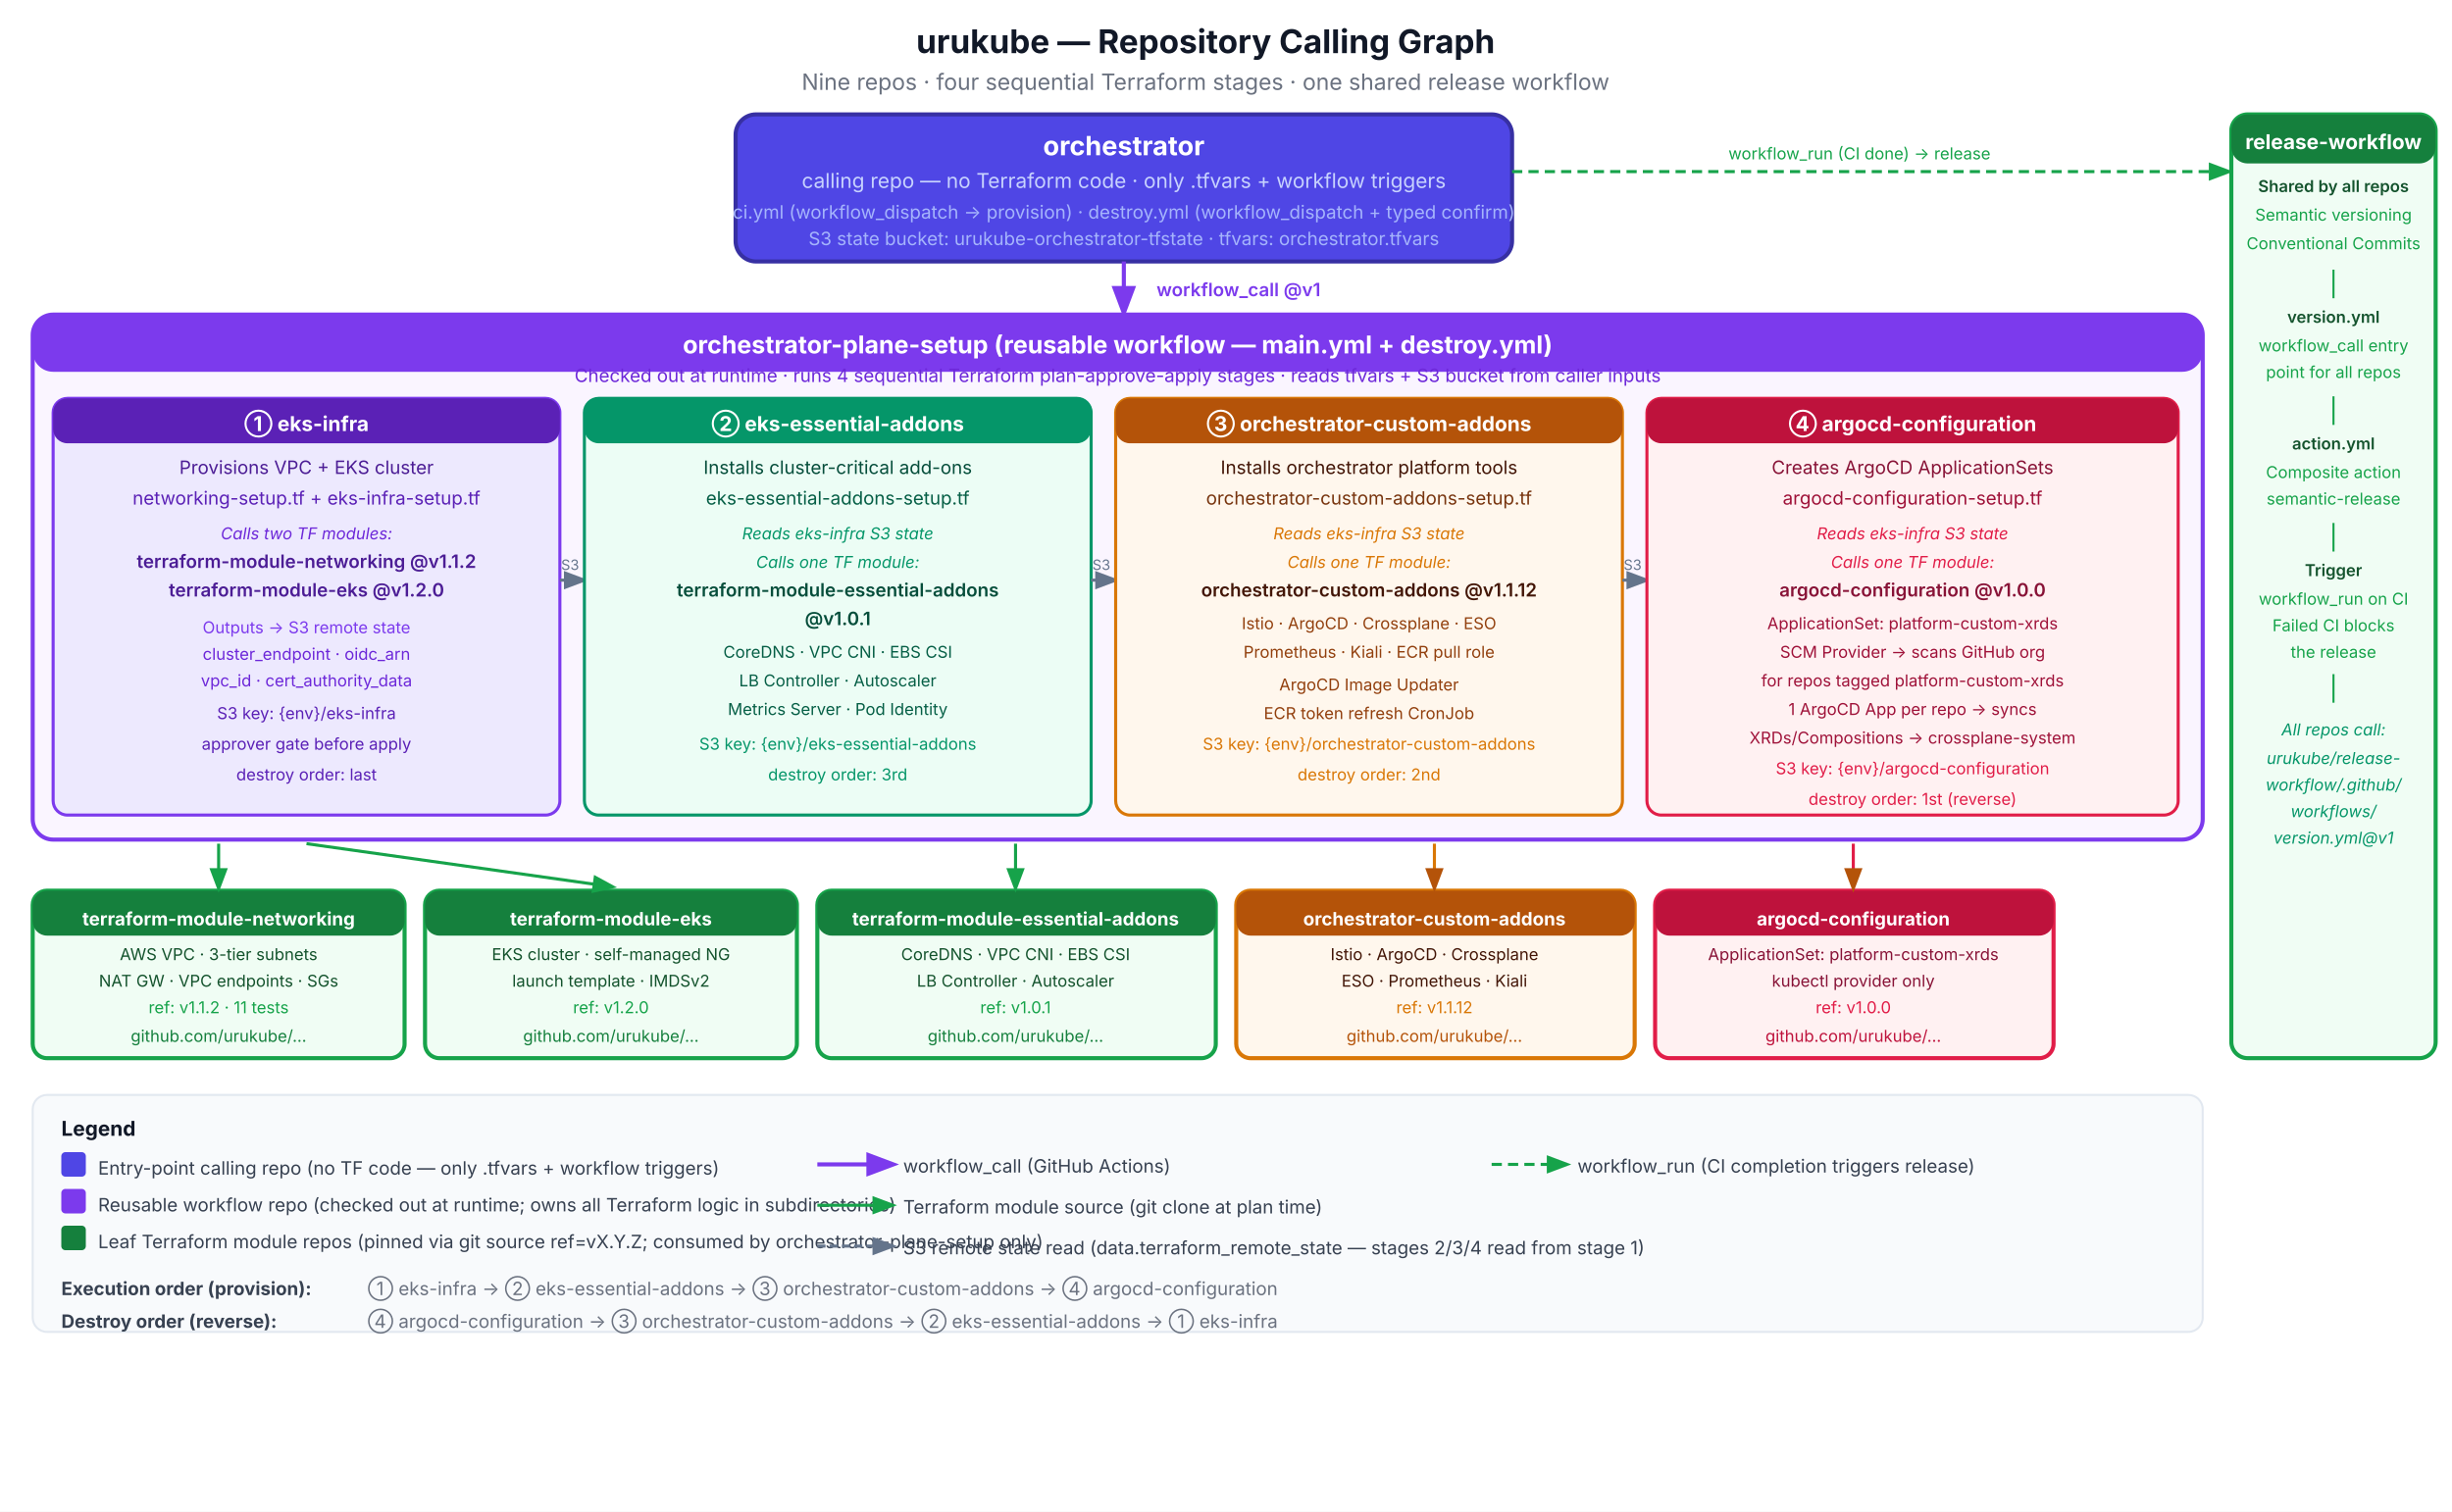
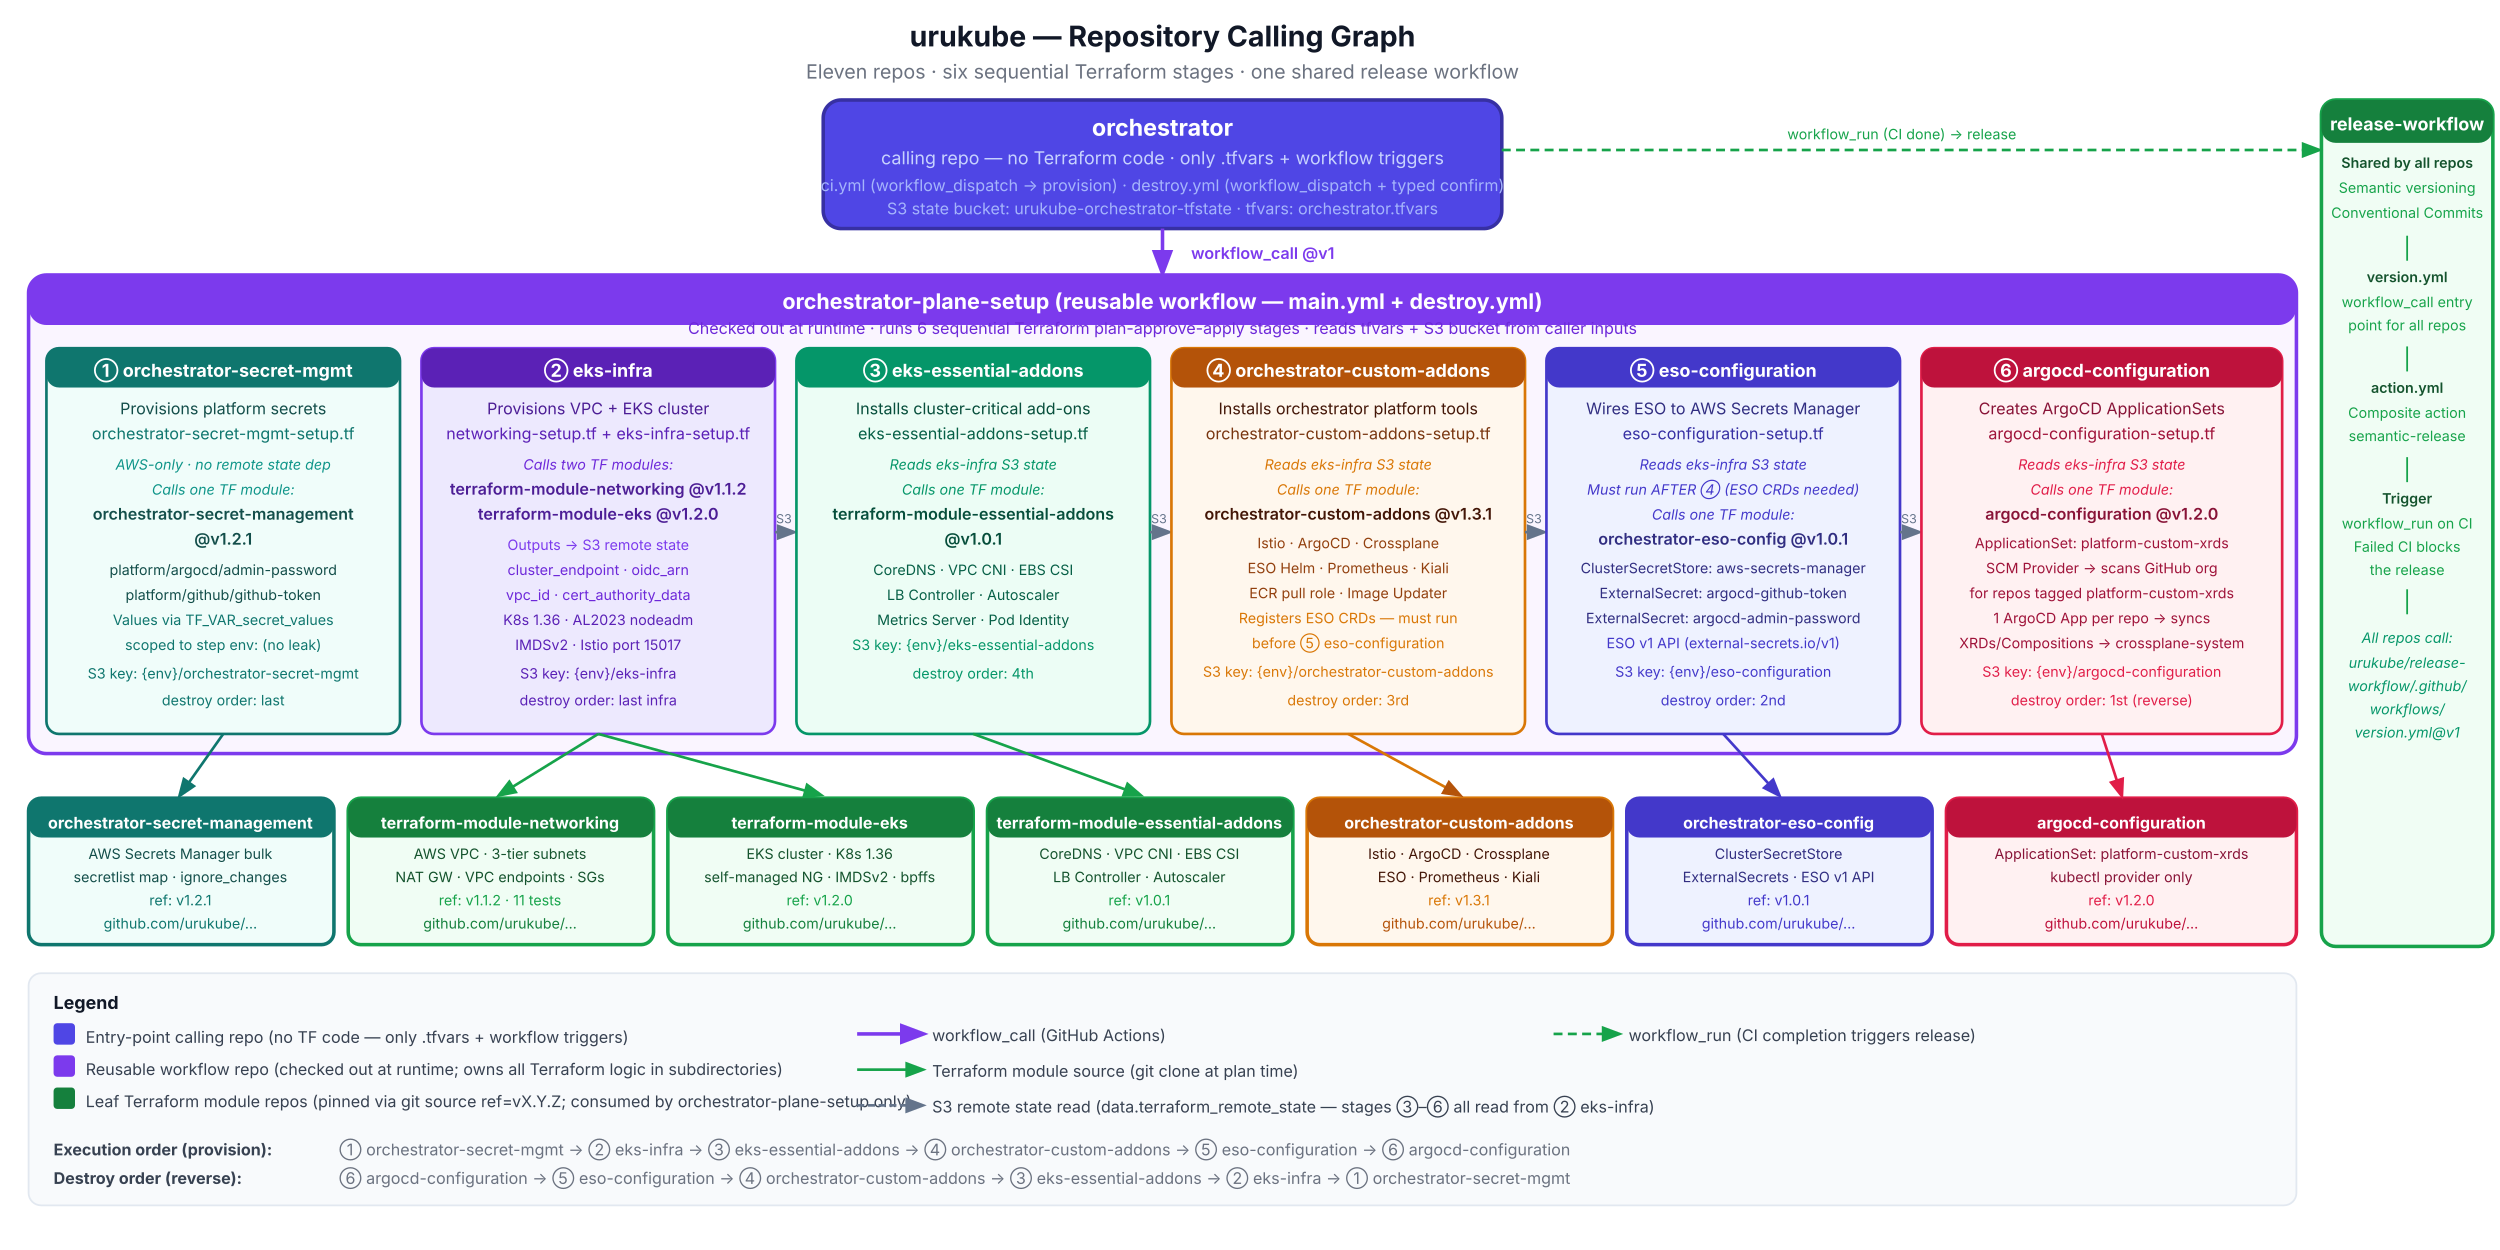
- <svg xmlns="http://www.w3.org/2000/svg" viewBox="0 0 1200 740" font-family="system-ui, -apple-system, sans-serif" font-size="12">
+ <svg xmlns="http://www.w3.org/2000/svg" viewBox="0 0 1400 700" font-family="system-ui, -apple-system, sans-serif" font-size="12">
  <defs>
    <marker id="arr" markerWidth="8" markerHeight="8" refX="6" refY="3" orient="auto">
      <path d="M0,0 L0,6 L8,3 z" fill="#475569" />
    </marker>
    <marker id="arr-purple" markerWidth="8" markerHeight="8" refX="6" refY="3" orient="auto">
      <path d="M0,0 L0,6 L8,3 z" fill="#7c3aed" />
    </marker>
    <marker id="arr-teal" markerWidth="8" markerHeight="8" refX="6" refY="3" orient="auto">
-       <path d="M0,0 L0,6 L8,3 z" fill="#0d9488" />
+       <path d="M0,0 L0,6 L8,3 z" fill="#0f766e" />
    </marker>
    <marker id="arr-green" markerWidth="8" markerHeight="8" refX="6" refY="3" orient="auto">
      <path d="M0,0 L0,6 L8,3 z" fill="#16a34a" />
    </marker>
    <marker id="arr-slate" markerWidth="8" markerHeight="8" refX="6" refY="3" orient="auto">
      <path d="M0,0 L0,6 L8,3 z" fill="#64748b" />
    </marker>
    <marker id="arr-amber" markerWidth="8" markerHeight="8" refX="6" refY="3" orient="auto">
      <path d="M0,0 L0,6 L8,3 z" fill="#b45309" />
    </marker>
+     <marker id="arr-indigo" markerWidth="8" markerHeight="8" refX="6" refY="3" orient="auto">
+       <path d="M0,0 L0,6 L8,3 z" fill="#4338ca" />
+     </marker>
+     <marker id="arr-rose" markerWidth="8" markerHeight="8" refX="6" refY="3" orient="auto">
+       <path d="M0,0 L0,6 L8,3 z" fill="#e11d48" />
+     </marker>
  </defs>
-   <rect width="1200" height="740" fill="#ffffff" />
-   <text x="590" y="26" text-anchor="middle" font-size="16" font-weight="700" fill="#111827">urukube — Repository Calling Graph</text>
-   <text x="590" y="44" text-anchor="middle" font-size="11" fill="#6b7280">Nine repos · four sequential Terraform stages · one shared release workflow</text>
-   <rect x="360" y="56" width="380" height="72" rx="10" fill="#4f46e5" stroke="#3730a3" stroke-width="2" />
-   <text x="550" y="76" text-anchor="middle" font-size="13" font-weight="700" fill="#ffffff">orchestrator</text>
-   <text x="550" y="92" text-anchor="middle" font-size="10" fill="#c7d2fe">calling repo — no Terraform code · only .tfvars + workflow triggers</text>
-   <text x="550" y="107" text-anchor="middle" font-size="9" fill="#a5b4fc">ci.yml (workflow_dispatch → provision)  ·  destroy.yml (workflow_dispatch + typed confirm)</text>
-   <text x="550" y="120" text-anchor="middle" font-size="9" fill="#a5b4fc">S3 state bucket: urukube-orchestrator-tfstate  ·  tfvars: orchestrator.tfvars</text>
-   <line x1="550" y1="128" x2="550" y2="152" stroke="#7c3aed" stroke-width="2" marker-end="url(#arr-purple)" />
-   <text x="566" y="145" font-size="9" fill="#7c3aed" font-weight="600">workflow_call @v1</text>
-   <rect x="16" y="154" width="1062" height="257" rx="10" fill="#faf5ff" stroke="#7c3aed" stroke-width="2" />
-   <rect x="16" y="154" width="1062" height="28" rx="10" fill="#7c3aed" />
-   <text x="547" y="173" text-anchor="middle" font-size="12" font-weight="700" fill="#ffffff">orchestrator-plane-setup  (reusable workflow — main.yml + destroy.yml)</text>
-   <text x="547" y="187" text-anchor="middle" font-size="9" fill="#6d28d9">Checked out at runtime · runs 4 sequential Terraform plan-approve-apply stages · reads tfvars + S3 bucket from caller inputs</text>
-   <rect x="26" y="195" width="248" height="204" rx="7" fill="#ede9fe" stroke="#7c3aed" stroke-width="1.5" />
-   <rect x="26" y="195" width="248" height="22" rx="7" fill="#5b21b6" />
-   <text x="150" y="211" text-anchor="middle" font-size="10" font-weight="700" fill="#ffffff">① eks-infra</text>
-   <text x="150" y="232" text-anchor="middle" font-size="9" fill="#4c1d95">Provisions VPC + EKS cluster</text>
-   <text x="150" y="247" text-anchor="middle" font-size="9" fill="#5b21b6">networking-setup.tf  +  eks-infra-setup.tf</text>
-   <text x="150" y="264" text-anchor="middle" font-size="8" font-style="italic" fill="#6d28d9">Calls two TF modules:</text>
-   <text x="150" y="278" text-anchor="middle" font-size="9" font-weight="600" fill="#4c1d95">terraform-module-networking @v1.1.2</text>
-   <text x="150" y="292" text-anchor="middle" font-size="9" font-weight="600" fill="#4c1d95">terraform-module-eks @v1.2.0</text>
-   <text x="150" y="310" text-anchor="middle" font-size="8" fill="#7c3aed">Outputs → S3 remote state</text>
-   <text x="150" y="323" text-anchor="middle" font-size="8" fill="#6d28d9">cluster_endpoint · oidc_arn</text>
-   <text x="150" y="336" text-anchor="middle" font-size="8" fill="#6d28d9">vpc_id · cert_authority_data</text>
-   <text x="150" y="352" text-anchor="middle" font-size="8" fill="#5b21b6">S3 key: {env}/eks-infra</text>
-   <text x="150" y="367" text-anchor="middle" font-size="8" fill="#5b21b6">approver gate before apply</text>
-   <text x="150" y="382" text-anchor="middle" font-size="8" fill="#5b21b6">destroy order: last</text>
-   <line x1="274" y1="284" x2="285" y2="284" stroke="#64748b" stroke-width="1.5" stroke-dasharray="4,2" marker-end="url(#arr-slate)" />
-   <text x="279" y="279" text-anchor="middle" font-size="7" fill="#64748b">S3</text>
-   <rect x="286" y="195" width="248" height="204" rx="7" fill="#ecfdf5" stroke="#059669" stroke-width="1.5" />
-   <rect x="286" y="195" width="248" height="22" rx="7" fill="#059669" />
-   <text x="410" y="211" text-anchor="middle" font-size="10" font-weight="700" fill="#ffffff">② eks-essential-addons</text>
-   <text x="410" y="232" text-anchor="middle" font-size="9" fill="#064e3b">Installs cluster-critical add-ons</text>
-   <text x="410" y="247" text-anchor="middle" font-size="9" fill="#065f46">eks-essential-addons-setup.tf</text>
-   <text x="410" y="264" text-anchor="middle" font-size="8" font-style="italic" fill="#059669">Reads eks-infra S3 state</text>
-   <text x="410" y="278" text-anchor="middle" font-size="8" font-style="italic" fill="#059669">Calls one TF module:</text>
-   <text x="410" y="292" text-anchor="middle" font-size="9" font-weight="600" fill="#064e3b">terraform-module-essential-addons</text>
-   <text x="410" y="306" text-anchor="middle" font-size="9" font-weight="600" fill="#064e3b">@v1.0.1</text>
-   <text x="410" y="322" text-anchor="middle" font-size="8" fill="#065f46">CoreDNS · VPC CNI · EBS CSI</text>
-   <text x="410" y="336" text-anchor="middle" font-size="8" fill="#065f46">LB Controller · Autoscaler</text>
-   <text x="410" y="350" text-anchor="middle" font-size="8" fill="#065f46">Metrics Server · Pod Identity</text>
-   <text x="410" y="367" text-anchor="middle" font-size="8" fill="#059669">S3 key: {env}/eks-essential-addons</text>
-   <text x="410" y="382" text-anchor="middle" font-size="8" fill="#059669">destroy order: 3rd</text>
-   <line x1="534" y1="284" x2="545" y2="284" stroke="#64748b" stroke-width="1.5" stroke-dasharray="4,2" marker-end="url(#arr-slate)" />
-   <text x="539" y="279" text-anchor="middle" font-size="7" fill="#64748b">S3</text>
-   <rect x="546" y="195" width="248" height="204" rx="7" fill="#fff7ed" stroke="#d97706" stroke-width="1.5" />
-   <rect x="546" y="195" width="248" height="22" rx="7" fill="#b45309" />
-   <text x="670" y="211" text-anchor="middle" font-size="10" font-weight="700" fill="#ffffff">③ orchestrator-custom-addons</text>
-   <text x="670" y="232" text-anchor="middle" font-size="9" fill="#431607">Installs orchestrator platform tools</text>
-   <text x="670" y="247" text-anchor="middle" font-size="9" fill="#78350f">orchestrator-custom-addons-setup.tf</text>
-   <text x="670" y="264" text-anchor="middle" font-size="8" font-style="italic" fill="#d97706">Reads eks-infra S3 state</text>
-   <text x="670" y="278" text-anchor="middle" font-size="8" font-style="italic" fill="#d97706">Calls one TF module:</text>
-   <text x="670" y="292" text-anchor="middle" font-size="9" font-weight="600" fill="#431607">orchestrator-custom-addons @v1.1.12</text>
-   <text x="670" y="308" text-anchor="middle" font-size="8" fill="#92400e">Istio · ArgoCD · Crossplane · ESO</text>
-   <text x="670" y="322" text-anchor="middle" font-size="8" fill="#92400e">Prometheus · Kiali · ECR pull role</text>
-   <text x="670" y="338" text-anchor="middle" font-size="8" fill="#92400e">ArgoCD Image Updater</text>
-   <text x="670" y="352" text-anchor="middle" font-size="8" fill="#92400e">ECR token refresh CronJob</text>
-   <text x="670" y="367" text-anchor="middle" font-size="8" fill="#d97706">S3 key: {env}/orchestrator-custom-addons</text>
-   <text x="670" y="382" text-anchor="middle" font-size="8" fill="#d97706">destroy order: 2nd</text>
-   <line x1="794" y1="284" x2="805" y2="284" stroke="#64748b" stroke-width="1.5" stroke-dasharray="4,2" marker-end="url(#arr-slate)" />
-   <text x="799" y="279" text-anchor="middle" font-size="7" fill="#64748b">S3</text>
-   <rect x="806" y="195" width="260" height="204" rx="7" fill="#fff1f2" stroke="#e11d48" stroke-width="1.5" />
-   <rect x="806" y="195" width="260" height="22" rx="7" fill="#be123c" />
-   <text x="936" y="211" text-anchor="middle" font-size="10" font-weight="700" fill="#ffffff">④ argocd-configuration</text>
-   <text x="936" y="232" text-anchor="middle" font-size="9" fill="#881337">Creates ArgoCD ApplicationSets</text>
-   <text x="936" y="247" text-anchor="middle" font-size="9" fill="#9f1239">argocd-configuration-setup.tf</text>
-   <text x="936" y="264" text-anchor="middle" font-size="8" font-style="italic" fill="#e11d48">Reads eks-infra S3 state</text>
-   <text x="936" y="278" text-anchor="middle" font-size="8" font-style="italic" fill="#e11d48">Calls one TF module:</text>
-   <text x="936" y="292" text-anchor="middle" font-size="9" font-weight="600" fill="#881337">argocd-configuration @v1.0.0</text>
-   <text x="936" y="308" text-anchor="middle" font-size="8" fill="#9f1239">ApplicationSet: platform-custom-xrds</text>
-   <text x="936" y="322" text-anchor="middle" font-size="8" fill="#9f1239">SCM Provider → scans GitHub org</text>
-   <text x="936" y="336" text-anchor="middle" font-size="8" fill="#9f1239">for repos tagged platform-custom-xrds</text>
-   <text x="936" y="350" text-anchor="middle" font-size="8" fill="#9f1239">1 ArgoCD App per repo → syncs</text>
-   <text x="936" y="364" text-anchor="middle" font-size="8" fill="#9f1239">XRDs/Compositions → crossplane-system</text>
-   <text x="936" y="379" text-anchor="middle" font-size="8" fill="#e11d48">S3 key: {env}/argocd-configuration</text>
-   <text x="936" y="394" text-anchor="middle" font-size="8" fill="#e11d48">destroy order: 1st (reverse)</text>
-   <rect x="16" y="436" width="182" height="82" rx="7" fill="#f0fdf4" stroke="#16a34a" stroke-width="2" />
-   <rect x="16" y="436" width="182" height="22" rx="7" fill="#15803d" />
-   <text x="107" y="453" text-anchor="middle" font-size="9" font-weight="700" fill="#ffffff">terraform-module-networking</text>
-   <text x="107" y="470" text-anchor="middle" font-size="8" fill="#14532d">AWS VPC · 3-tier subnets</text>
-   <text x="107" y="483" text-anchor="middle" font-size="8" fill="#14532d">NAT GW · VPC endpoints · SGs</text>
-   <text x="107" y="496" text-anchor="middle" font-size="8" fill="#16a34a">ref: v1.1.2  ·  11 tests</text>
-   <text x="107" y="510" text-anchor="middle" font-size="8" fill="#15803d">github.com/urukube/…</text>
-   <rect x="208" y="436" width="182" height="82" rx="7" fill="#f0fdf4" stroke="#16a34a" stroke-width="2" />
-   <rect x="208" y="436" width="182" height="22" rx="7" fill="#15803d" />
-   <text x="299" y="453" text-anchor="middle" font-size="9" font-weight="700" fill="#ffffff">terraform-module-eks</text>
-   <text x="299" y="470" text-anchor="middle" font-size="8" fill="#14532d">EKS cluster · self-managed NG</text>
-   <text x="299" y="483" text-anchor="middle" font-size="8" fill="#14532d">launch template · IMDSv2</text>
-   <text x="299" y="496" text-anchor="middle" font-size="8" fill="#16a34a">ref: v1.2.0</text>
-   <text x="299" y="510" text-anchor="middle" font-size="8" fill="#15803d">github.com/urukube/…</text>
-   <rect x="400" y="436" width="195" height="82" rx="7" fill="#f0fdf4" stroke="#16a34a" stroke-width="2" />
-   <rect x="400" y="436" width="195" height="22" rx="7" fill="#15803d" />
-   <text x="497" y="453" text-anchor="middle" font-size="9" font-weight="700" fill="#ffffff">terraform-module-essential-addons</text>
-   <text x="497" y="470" text-anchor="middle" font-size="8" fill="#14532d">CoreDNS · VPC CNI · EBS CSI</text>
-   <text x="497" y="483" text-anchor="middle" font-size="8" fill="#14532d">LB Controller · Autoscaler</text>
-   <text x="497" y="496" text-anchor="middle" font-size="8" fill="#16a34a">ref: v1.0.1</text>
-   <text x="497" y="510" text-anchor="middle" font-size="8" fill="#15803d">github.com/urukube/…</text>
-   <rect x="605" y="436" width="195" height="82" rx="7" fill="#fff7ed" stroke="#d97706" stroke-width="2" />
-   <rect x="605" y="436" width="195" height="22" rx="7" fill="#b45309" />
-   <text x="702" y="453" text-anchor="middle" font-size="9" font-weight="700" fill="#ffffff">orchestrator-custom-addons</text>
-   <text x="702" y="470" text-anchor="middle" font-size="8" fill="#431607">Istio · ArgoCD · Crossplane</text>
-   <text x="702" y="483" text-anchor="middle" font-size="8" fill="#431607">ESO · Prometheus · Kiali</text>
-   <text x="702" y="496" text-anchor="middle" font-size="8" fill="#d97706">ref: v1.1.12</text>
-   <text x="702" y="510" text-anchor="middle" font-size="8" fill="#b45309">github.com/urukube/…</text>
-   <rect x="810" y="436" width="195" height="82" rx="7" fill="#fff1f2" stroke="#e11d48" stroke-width="2" />
-   <rect x="810" y="436" width="195" height="22" rx="7" fill="#be123c" />
-   <text x="907" y="453" text-anchor="middle" font-size="9" font-weight="700" fill="#ffffff">argocd-configuration</text>
-   <text x="907" y="470" text-anchor="middle" font-size="8" fill="#881337">ApplicationSet: platform-custom-xrds</text>
-   <text x="907" y="483" text-anchor="middle" font-size="8" fill="#881337">kubectl provider only</text>
-   <text x="907" y="496" text-anchor="middle" font-size="8" fill="#e11d48">ref: v1.0.0</text>
-   <text x="907" y="510" text-anchor="middle" font-size="8" fill="#be123c">github.com/urukube/…</text>
-   <line x1="107" y1="413" x2="107" y2="434" stroke="#16a34a" stroke-width="1.5" marker-end="url(#arr-green)" />
-   <line x1="150" y1="413" x2="299" y2="434" stroke="#16a34a" stroke-width="1.5" marker-end="url(#arr-green)" />
-   <line x1="497" y1="413" x2="497" y2="434" stroke="#16a34a" stroke-width="1.5" marker-end="url(#arr-green)" />
-   <line x1="702" y1="413" x2="702" y2="434" stroke="#d97706" stroke-width="1.5" marker-end="url(#arr-amber)" />
-   <line x1="907" y1="413" x2="907" y2="434" stroke="#e11d48" stroke-width="1.5" marker-end="url(#arr-amber)" />
-   <rect x="1092" y="56" width="100" height="462" rx="8" fill="#f0fdf4" stroke="#16a34a" stroke-width="2" />
-   <rect x="1092" y="56" width="100" height="24" rx="8" fill="#15803d" />
-   <text x="1142" y="73" text-anchor="middle" font-size="10" font-weight="700" fill="#ffffff">release-workflow</text>
-   <text x="1142" y="94" text-anchor="middle" font-size="8" font-weight="600" fill="#14532d">Shared by all repos</text>
-   <text x="1142" y="108" text-anchor="middle" font-size="8" fill="#16a34a">Semantic versioning</text>
-   <text x="1142" y="122" text-anchor="middle" font-size="8" fill="#16a34a">Conventional Commits</text>
-   <line x1="1142" y1="132" x2="1142" y2="146" stroke="#16a34a" stroke-width="1" />
-   <text x="1142" y="158" text-anchor="middle" font-size="8" font-weight="600" fill="#14532d">version.yml</text>
-   <text x="1142" y="172" text-anchor="middle" font-size="8" fill="#16a34a">workflow_call entry</text>
-   <text x="1142" y="185" text-anchor="middle" font-size="8" fill="#16a34a">point for all repos</text>
-   <line x1="1142" y1="194" x2="1142" y2="208" stroke="#16a34a" stroke-width="1" />
-   <text x="1142" y="220" text-anchor="middle" font-size="8" font-weight="600" fill="#14532d">action.yml</text>
-   <text x="1142" y="234" text-anchor="middle" font-size="8" fill="#16a34a">Composite action</text>
-   <text x="1142" y="247" text-anchor="middle" font-size="8" fill="#16a34a">semantic-release</text>
-   <line x1="1142" y1="256" x2="1142" y2="270" stroke="#16a34a" stroke-width="1" />
-   <text x="1142" y="282" text-anchor="middle" font-size="8" font-weight="600" fill="#14532d">Trigger</text>
-   <text x="1142" y="296" text-anchor="middle" font-size="8" fill="#16a34a">workflow_run on CI</text>
-   <text x="1142" y="309" text-anchor="middle" font-size="8" fill="#16a34a">Failed CI blocks</text>
-   <text x="1142" y="322" text-anchor="middle" font-size="8" fill="#16a34a">the release</text>
-   <line x1="1142" y1="330" x2="1142" y2="344" stroke="#16a34a" stroke-width="1" />
-   <text x="1142" y="360" text-anchor="middle" font-size="8" font-style="italic" fill="#059669">All repos call:</text>
-   <text x="1142" y="374" text-anchor="middle" font-size="8" font-style="italic" fill="#059669">urukube/release-</text>
-   <text x="1142" y="387" text-anchor="middle" font-size="8" font-style="italic" fill="#059669">workflow/.github/</text>
-   <text x="1142" y="400" text-anchor="middle" font-size="8" font-style="italic" fill="#059669">workflows/</text>
-   <text x="1142" y="413" text-anchor="middle" font-size="8" font-style="italic" fill="#059669">version.yml@v1</text>
-   <line x1="740" y1="84" x2="1090" y2="84" stroke="#16a34a" stroke-width="1.5" stroke-dasharray="5,3" marker-end="url(#arr-green)" />
-   <text x="910" y="78" text-anchor="middle" font-size="8" fill="#16a34a">workflow_run (CI done) → release</text>
-   <rect x="16" y="536" width="1062" height="116" rx="7" fill="#f8fafc" stroke="#e2e8f0" stroke-width="1" />
-   <text x="30" y="556" font-size="10" font-weight="700" fill="#111827">Legend</text>
-   <rect x="30" y="564" width="12" height="12" rx="2" fill="#4f46e5" />
-   <text x="48" y="575" font-size="9" fill="#374151">Entry-point calling repo (no TF code — only .tfvars + workflow triggers)</text>
-   <rect x="30" y="582" width="12" height="12" rx="2" fill="#7c3aed" />
-   <text x="48" y="593" font-size="9" fill="#374151">Reusable workflow repo (checked out at runtime; owns all Terraform logic in subdirectories)</text>
-   <rect x="30" y="600" width="12" height="12" rx="2" fill="#15803d" />
-   <text x="48" y="611" font-size="9" fill="#374151">Leaf Terraform module repos (pinned via git source ref=vX.Y.Z; consumed by orchestrator-plane-setup only)</text>
-   <line x1="400" y1="570" x2="436" y2="570" stroke="#7c3aed" stroke-width="2" marker-end="url(#arr-purple)" />
-   <text x="442" y="574" font-size="9" fill="#374151">workflow_call (GitHub Actions)</text>
-   <line x1="400" y1="590" x2="436" y2="590" stroke="#16a34a" stroke-width="1.5" marker-end="url(#arr-green)" />
-   <text x="442" y="594" font-size="9" fill="#374151">Terraform module source (git clone at plan time)</text>
-   <line x1="400" y1="610" x2="436" y2="610" stroke="#64748b" stroke-width="1.5" stroke-dasharray="4,2" marker-end="url(#arr-slate)" />
-   <text x="442" y="614" font-size="9" fill="#374151">S3 remote state read (data.terraform_remote_state — stages 2/3/4 read from stage 1)</text>
-   <line x1="730" y1="570" x2="766" y2="570" stroke="#16a34a" stroke-width="1.5" stroke-dasharray="5,3" marker-end="url(#arr-green)" />
-   <text x="772" y="574" font-size="9" fill="#374151">workflow_run (CI completion triggers release)</text>
-   <text x="30" y="634" font-size="9" font-weight="700" fill="#374151">Execution order (provision):</text>
-   <text x="180" y="634" font-size="9" fill="#6b7280">① eks-infra  →  ② eks-essential-addons  →  ③ orchestrator-custom-addons  →  ④ argocd-configuration</text>
-   <text x="30" y="650" font-size="9" font-weight="700" fill="#374151">Destroy order (reverse):</text>
-   <text x="180" y="650" font-size="9" fill="#6b7280">④ argocd-configuration  →  ③ orchestrator-custom-addons  →  ② eks-essential-addons  →  ① eks-infra</text>
+   <rect width="1400" height="700" fill="#ffffff" />
+   <text x="651" y="26" text-anchor="middle" font-size="16" font-weight="700" fill="#111827">urukube — Repository Calling Graph</text>
+   <text x="651" y="44" text-anchor="middle" font-size="11" fill="#6b7280">Eleven repos · six sequential Terraform stages · one shared release workflow</text>
+   <rect x="461" y="56" width="380" height="72" rx="10" fill="#4f46e5" stroke="#3730a3" stroke-width="2" />
+   <text x="651" y="76" text-anchor="middle" font-size="13" font-weight="700" fill="#ffffff">orchestrator</text>
+   <text x="651" y="92" text-anchor="middle" font-size="10" fill="#c7d2fe">calling repo — no Terraform code · only .tfvars + workflow triggers</text>
+   <text x="651" y="107" text-anchor="middle" font-size="9" fill="#a5b4fc">ci.yml (workflow_dispatch → provision)  ·  destroy.yml (workflow_dispatch + typed confirm)</text>
+   <text x="651" y="120" text-anchor="middle" font-size="9" fill="#a5b4fc">S3 state bucket: urukube-orchestrator-tfstate  ·  tfvars: orchestrator.tfvars</text>
+   <line x1="651" y1="128" x2="651" y2="152" stroke="#7c3aed" stroke-width="2" marker-end="url(#arr-purple)" />
+   <text x="667" y="145" font-size="9" fill="#7c3aed" font-weight="600">workflow_call @v1</text>
+   <rect x="16" y="154" width="1270" height="268" rx="10" fill="#faf5ff" stroke="#7c3aed" stroke-width="2" />
+   <rect x="16" y="154" width="1270" height="28" rx="10" fill="#7c3aed" />
+   <text x="651" y="173" text-anchor="middle" font-size="12" font-weight="700" fill="#ffffff">orchestrator-plane-setup  (reusable workflow — main.yml + destroy.yml)</text>
+   <text x="651" y="187" text-anchor="middle" font-size="9" fill="#6d28d9">Checked out at runtime · runs 6 sequential Terraform plan-approve-apply stages · reads tfvars + S3 bucket from caller inputs</text>
+   <rect x="26" y="195" width="198" height="216" rx="7" fill="#f0fdfa" stroke="#0f766e" stroke-width="1.5" />
+   <rect x="26" y="195" width="198" height="22" rx="7" fill="#0f766e" />
+   <text x="125" y="211" text-anchor="middle" font-size="10" font-weight="700" fill="#ffffff">① orchestrator-secret-mgmt</text>
+   <text x="125" y="232" text-anchor="middle" font-size="9" fill="#134e4a">Provisions platform secrets</text>
+   <text x="125" y="246" text-anchor="middle" font-size="9" fill="#0f766e">orchestrator-secret-mgmt-setup.tf</text>
+   <text x="125" y="263" text-anchor="middle" font-size="8" font-style="italic" fill="#0d9488">AWS-only · no remote state dep</text>
+   <text x="125" y="277" text-anchor="middle" font-size="8" font-style="italic" fill="#0d9488">Calls one TF module:</text>
+   <text x="125" y="291" text-anchor="middle" font-size="9" font-weight="600" fill="#134e4a">orchestrator-secret-management</text>
+   <text x="125" y="305" text-anchor="middle" font-size="9" font-weight="600" fill="#134e4a">@v1.2.1</text>
+   <text x="125" y="322" text-anchor="middle" font-size="8" fill="#134e4a">platform/argocd/admin-password</text>
+   <text x="125" y="336" text-anchor="middle" font-size="8" fill="#134e4a">platform/github/github-token</text>
+   <text x="125" y="350" text-anchor="middle" font-size="8" fill="#0f766e">Values via TF_VAR_secret_values</text>
+   <text x="125" y="364" text-anchor="middle" font-size="8" fill="#0f766e">scoped to step env: (no leak)</text>
+   <text x="125" y="380" text-anchor="middle" font-size="8" fill="#0f766e">S3 key: {env}/orchestrator-secret-mgmt</text>
+   <text x="125" y="395" text-anchor="middle" font-size="8" fill="#0f766e">destroy order: last</text>
+   <rect x="236" y="195" width="198" height="216" rx="7" fill="#ede9fe" stroke="#7c3aed" stroke-width="1.5" />
+   <rect x="236" y="195" width="198" height="22" rx="7" fill="#5b21b6" />
+   <text x="335" y="211" text-anchor="middle" font-size="10" font-weight="700" fill="#ffffff">② eks-infra</text>
+   <text x="335" y="232" text-anchor="middle" font-size="9" fill="#4c1d95">Provisions VPC + EKS cluster</text>
+   <text x="335" y="246" text-anchor="middle" font-size="9" fill="#5b21b6">networking-setup.tf + eks-infra-setup.tf</text>
+   <text x="335" y="263" text-anchor="middle" font-size="8" font-style="italic" fill="#6d28d9">Calls two TF modules:</text>
+   <text x="335" y="277" text-anchor="middle" font-size="9" font-weight="600" fill="#4c1d95">terraform-module-networking @v1.1.2</text>
+   <text x="335" y="291" text-anchor="middle" font-size="9" font-weight="600" fill="#4c1d95">terraform-module-eks @v1.2.0</text>
+   <text x="335" y="308" text-anchor="middle" font-size="8" fill="#7c3aed">Outputs → S3 remote state</text>
+   <text x="335" y="322" text-anchor="middle" font-size="8" fill="#6d28d9">cluster_endpoint · oidc_arn</text>
+   <text x="335" y="336" text-anchor="middle" font-size="8" fill="#6d28d9">vpc_id · cert_authority_data</text>
+   <text x="335" y="350" text-anchor="middle" font-size="8" fill="#5b21b6">K8s 1.36 · AL2023 nodeadm</text>
+   <text x="335" y="364" text-anchor="middle" font-size="8" fill="#5b21b6">IMDSv2 · Istio port 15017</text>
+   <text x="335" y="380" text-anchor="middle" font-size="8" fill="#5b21b6">S3 key: {env}/eks-infra</text>
+   <text x="335" y="395" text-anchor="middle" font-size="8" fill="#5b21b6">destroy order: last infra</text>
+   <line x1="434" y1="298" x2="444" y2="298" stroke="#64748b" stroke-width="1.5" stroke-dasharray="4,2" marker-end="url(#arr-slate)" />
+   <text x="439" y="293" text-anchor="middle" font-size="7" fill="#64748b">S3</text>
+   <rect x="446" y="195" width="198" height="216" rx="7" fill="#ecfdf5" stroke="#059669" stroke-width="1.5" />
+   <rect x="446" y="195" width="198" height="22" rx="7" fill="#059669" />
+   <text x="545" y="211" text-anchor="middle" font-size="10" font-weight="700" fill="#ffffff">③ eks-essential-addons</text>
+   <text x="545" y="232" text-anchor="middle" font-size="9" fill="#064e3b">Installs cluster-critical add-ons</text>
+   <text x="545" y="246" text-anchor="middle" font-size="9" fill="#065f46">eks-essential-addons-setup.tf</text>
+   <text x="545" y="263" text-anchor="middle" font-size="8" font-style="italic" fill="#059669">Reads eks-infra S3 state</text>
+   <text x="545" y="277" text-anchor="middle" font-size="8" font-style="italic" fill="#059669">Calls one TF module:</text>
+   <text x="545" y="291" text-anchor="middle" font-size="9" font-weight="600" fill="#064e3b">terraform-module-essential-addons</text>
+   <text x="545" y="305" text-anchor="middle" font-size="9" font-weight="600" fill="#064e3b">@v1.0.1</text>
+   <text x="545" y="322" text-anchor="middle" font-size="8" fill="#065f46">CoreDNS · VPC CNI · EBS CSI</text>
+   <text x="545" y="336" text-anchor="middle" font-size="8" fill="#065f46">LB Controller · Autoscaler</text>
+   <text x="545" y="350" text-anchor="middle" font-size="8" fill="#065f46">Metrics Server · Pod Identity</text>
+   <text x="545" y="364" text-anchor="middle" font-size="8" fill="#059669">S3 key: {env}/eks-essential-addons</text>
+   <text x="545" y="380" text-anchor="middle" font-size="8" fill="#059669">destroy order: 4th</text>
+   <text x="545" y="395" text-anchor="middle" font-size="8" fill="#059669"> </text>
+   <line x1="644" y1="298" x2="654" y2="298" stroke="#64748b" stroke-width="1.5" stroke-dasharray="4,2" marker-end="url(#arr-slate)" />
+   <text x="649" y="293" text-anchor="middle" font-size="7" fill="#64748b">S3</text>
+   <rect x="656" y="195" width="198" height="216" rx="7" fill="#fff7ed" stroke="#d97706" stroke-width="1.5" />
+   <rect x="656" y="195" width="198" height="22" rx="7" fill="#b45309" />
+   <text x="755" y="211" text-anchor="middle" font-size="10" font-weight="700" fill="#ffffff">④ orchestrator-custom-addons</text>
+   <text x="755" y="232" text-anchor="middle" font-size="9" fill="#431607">Installs orchestrator platform tools</text>
+   <text x="755" y="246" text-anchor="middle" font-size="9" fill="#78350f">orchestrator-custom-addons-setup.tf</text>
+   <text x="755" y="263" text-anchor="middle" font-size="8" font-style="italic" fill="#d97706">Reads eks-infra S3 state</text>
+   <text x="755" y="277" text-anchor="middle" font-size="8" font-style="italic" fill="#d97706">Calls one TF module:</text>
+   <text x="755" y="291" text-anchor="middle" font-size="9" font-weight="600" fill="#431607">orchestrator-custom-addons @v1.3.1</text>
+   <text x="755" y="307" text-anchor="middle" font-size="8" fill="#92400e">Istio · ArgoCD · Crossplane</text>
+   <text x="755" y="321" text-anchor="middle" font-size="8" fill="#92400e">ESO Helm · Prometheus · Kiali</text>
+   <text x="755" y="335" text-anchor="middle" font-size="8" fill="#92400e">ECR pull role · Image Updater</text>
+   <text x="755" y="349" text-anchor="middle" font-size="8" fill="#d97706">Registers ESO CRDs — must run</text>
+   <text x="755" y="363" text-anchor="middle" font-size="8" fill="#d97706">before ⑤ eso-configuration</text>
+   <text x="755" y="379" text-anchor="middle" font-size="8" fill="#d97706">S3 key: {env}/orchestrator-custom-addons</text>
+   <text x="755" y="395" text-anchor="middle" font-size="8" fill="#d97706">destroy order: 3rd</text>
+   <line x1="854" y1="298" x2="864" y2="298" stroke="#64748b" stroke-width="1.5" stroke-dasharray="4,2" marker-end="url(#arr-slate)" />
+   <text x="859" y="293" text-anchor="middle" font-size="7" fill="#64748b">S3</text>
+   <rect x="866" y="195" width="198" height="216" rx="7" fill="#eef2ff" stroke="#4338ca" stroke-width="1.5" />
+   <rect x="866" y="195" width="198" height="22" rx="7" fill="#4338ca" />
+   <text x="965" y="211" text-anchor="middle" font-size="10" font-weight="700" fill="#ffffff">⑤ eso-configuration</text>
+   <text x="965" y="232" text-anchor="middle" font-size="9" fill="#312e81">Wires ESO to AWS Secrets Manager</text>
+   <text x="965" y="246" text-anchor="middle" font-size="9" fill="#3730a3">eso-configuration-setup.tf</text>
+   <text x="965" y="263" text-anchor="middle" font-size="8" font-style="italic" fill="#4338ca">Reads eks-infra S3 state</text>
+   <text x="965" y="277" text-anchor="middle" font-size="8" font-style="italic" fill="#4338ca">Must run AFTER ④ (ESO CRDs needed)</text>
+   <text x="965" y="291" text-anchor="middle" font-size="8" font-style="italic" fill="#4338ca">Calls one TF module:</text>
+   <text x="965" y="305" text-anchor="middle" font-size="9" font-weight="600" fill="#312e81">orchestrator-eso-config @v1.0.1</text>
+   <text x="965" y="321" text-anchor="middle" font-size="8" fill="#312e81">ClusterSecretStore: aws-secrets-manager</text>
+   <text x="965" y="335" text-anchor="middle" font-size="8" fill="#312e81">ExternalSecret: argocd-github-token</text>
+   <text x="965" y="349" text-anchor="middle" font-size="8" fill="#312e81">ExternalSecret: argocd-admin-password</text>
+   <text x="965" y="363" text-anchor="middle" font-size="8" fill="#4338ca">ESO v1 API (external-secrets.io/v1)</text>
+   <text x="965" y="379" text-anchor="middle" font-size="8" fill="#4338ca">S3 key: {env}/eso-configuration</text>
+   <text x="965" y="395" text-anchor="middle" font-size="8" fill="#4338ca">destroy order: 2nd</text>
+   <line x1="1064" y1="298" x2="1074" y2="298" stroke="#64748b" stroke-width="1.5" stroke-dasharray="4,2" marker-end="url(#arr-slate)" />
+   <text x="1069" y="293" text-anchor="middle" font-size="7" fill="#64748b">S3</text>
+   <rect x="1076" y="195" width="202" height="216" rx="7" fill="#fff1f2" stroke="#e11d48" stroke-width="1.5" />
+   <rect x="1076" y="195" width="202" height="22" rx="7" fill="#be123c" />
+   <text x="1177" y="211" text-anchor="middle" font-size="10" font-weight="700" fill="#ffffff">⑥ argocd-configuration</text>
+   <text x="1177" y="232" text-anchor="middle" font-size="9" fill="#881337">Creates ArgoCD ApplicationSets</text>
+   <text x="1177" y="246" text-anchor="middle" font-size="9" fill="#9f1239">argocd-configuration-setup.tf</text>
+   <text x="1177" y="263" text-anchor="middle" font-size="8" font-style="italic" fill="#e11d48">Reads eks-infra S3 state</text>
+   <text x="1177" y="277" text-anchor="middle" font-size="8" font-style="italic" fill="#e11d48">Calls one TF module:</text>
+   <text x="1177" y="291" text-anchor="middle" font-size="9" font-weight="600" fill="#881337">argocd-configuration @v1.2.0</text>
+   <text x="1177" y="307" text-anchor="middle" font-size="8" fill="#9f1239">ApplicationSet: platform-custom-xrds</text>
+   <text x="1177" y="321" text-anchor="middle" font-size="8" fill="#9f1239">SCM Provider → scans GitHub org</text>
+   <text x="1177" y="335" text-anchor="middle" font-size="8" fill="#9f1239">for repos tagged platform-custom-xrds</text>
+   <text x="1177" y="349" text-anchor="middle" font-size="8" fill="#9f1239">1 ArgoCD App per repo → syncs</text>
+   <text x="1177" y="363" text-anchor="middle" font-size="8" fill="#9f1239">XRDs/Compositions → crossplane-system</text>
+   <text x="1177" y="379" text-anchor="middle" font-size="8" fill="#e11d48">S3 key: {env}/argocd-configuration</text>
+   <text x="1177" y="395" text-anchor="middle" font-size="8" fill="#e11d48">destroy order: 1st (reverse)</text>
+   <rect x="16" y="447" width="171" height="82" rx="7" fill="#f0fdfa" stroke="#0f766e" stroke-width="2" />
+   <rect x="16" y="447" width="171" height="22" rx="7" fill="#0f766e" />
+   <text x="101" y="464" text-anchor="middle" font-size="9" font-weight="700" fill="#ffffff">orchestrator-secret-management</text>
+   <text x="101" y="481" text-anchor="middle" font-size="8" fill="#134e4a">AWS Secrets Manager bulk</text>
+   <text x="101" y="494" text-anchor="middle" font-size="8" fill="#134e4a">secretlist map · ignore_changes</text>
+   <text x="101" y="507" text-anchor="middle" font-size="8" fill="#0f766e">ref: v1.2.1</text>
+   <text x="101" y="520" text-anchor="middle" font-size="8" fill="#0f766e">github.com/urukube/…</text>
+   <rect x="195" y="447" width="171" height="82" rx="7" fill="#f0fdf4" stroke="#16a34a" stroke-width="2" />
+   <rect x="195" y="447" width="171" height="22" rx="7" fill="#15803d" />
+   <text x="280" y="464" text-anchor="middle" font-size="9" font-weight="700" fill="#ffffff">terraform-module-networking</text>
+   <text x="280" y="481" text-anchor="middle" font-size="8" fill="#14532d">AWS VPC · 3-tier subnets</text>
+   <text x="280" y="494" text-anchor="middle" font-size="8" fill="#14532d">NAT GW · VPC endpoints · SGs</text>
+   <text x="280" y="507" text-anchor="middle" font-size="8" fill="#16a34a">ref: v1.1.2  ·  11 tests</text>
+   <text x="280" y="520" text-anchor="middle" font-size="8" fill="#15803d">github.com/urukube/…</text>
+   <rect x="374" y="447" width="171" height="82" rx="7" fill="#f0fdf4" stroke="#16a34a" stroke-width="2" />
+   <rect x="374" y="447" width="171" height="22" rx="7" fill="#15803d" />
+   <text x="459" y="464" text-anchor="middle" font-size="9" font-weight="700" fill="#ffffff">terraform-module-eks</text>
+   <text x="459" y="481" text-anchor="middle" font-size="8" fill="#14532d">EKS cluster · K8s 1.36</text>
+   <text x="459" y="494" text-anchor="middle" font-size="8" fill="#14532d">self-managed NG · IMDSv2 · bpffs</text>
+   <text x="459" y="507" text-anchor="middle" font-size="8" fill="#16a34a">ref: v1.2.0</text>
+   <text x="459" y="520" text-anchor="middle" font-size="8" fill="#15803d">github.com/urukube/…</text>
+   <rect x="553" y="447" width="171" height="82" rx="7" fill="#f0fdf4" stroke="#16a34a" stroke-width="2" />
+   <rect x="553" y="447" width="171" height="22" rx="7" fill="#15803d" />
+   <text x="638" y="464" text-anchor="middle" font-size="9" font-weight="700" fill="#ffffff">terraform-module-essential-addons</text>
+   <text x="638" y="481" text-anchor="middle" font-size="8" fill="#14532d">CoreDNS · VPC CNI · EBS CSI</text>
+   <text x="638" y="494" text-anchor="middle" font-size="8" fill="#14532d">LB Controller · Autoscaler</text>
+   <text x="638" y="507" text-anchor="middle" font-size="8" fill="#16a34a">ref: v1.0.1</text>
+   <text x="638" y="520" text-anchor="middle" font-size="8" fill="#15803d">github.com/urukube/…</text>
+   <rect x="732" y="447" width="171" height="82" rx="7" fill="#fff7ed" stroke="#d97706" stroke-width="2" />
+   <rect x="732" y="447" width="171" height="22" rx="7" fill="#b45309" />
+   <text x="817" y="464" text-anchor="middle" font-size="9" font-weight="700" fill="#ffffff">orchestrator-custom-addons</text>
+   <text x="817" y="481" text-anchor="middle" font-size="8" fill="#431607">Istio · ArgoCD · Crossplane</text>
+   <text x="817" y="494" text-anchor="middle" font-size="8" fill="#431607">ESO · Prometheus · Kiali</text>
+   <text x="817" y="507" text-anchor="middle" font-size="8" fill="#d97706">ref: v1.3.1</text>
+   <text x="817" y="520" text-anchor="middle" font-size="8" fill="#b45309">github.com/urukube/…</text>
+   <rect x="911" y="447" width="171" height="82" rx="7" fill="#eef2ff" stroke="#4338ca" stroke-width="2" />
+   <rect x="911" y="447" width="171" height="22" rx="7" fill="#4338ca" />
+   <text x="996" y="464" text-anchor="middle" font-size="9" font-weight="700" fill="#ffffff">orchestrator-eso-config</text>
+   <text x="996" y="481" text-anchor="middle" font-size="8" fill="#312e81">ClusterSecretStore</text>
+   <text x="996" y="494" text-anchor="middle" font-size="8" fill="#312e81">ExternalSecrets · ESO v1 API</text>
+   <text x="996" y="507" text-anchor="middle" font-size="8" fill="#4338ca">ref: v1.0.1</text>
+   <text x="996" y="520" text-anchor="middle" font-size="8" fill="#4338ca">github.com/urukube/…</text>
+   <rect x="1090" y="447" width="196" height="82" rx="7" fill="#fff1f2" stroke="#e11d48" stroke-width="2" />
+   <rect x="1090" y="447" width="196" height="22" rx="7" fill="#be123c" />
+   <text x="1188" y="464" text-anchor="middle" font-size="9" font-weight="700" fill="#ffffff">argocd-configuration</text>
+   <text x="1188" y="481" text-anchor="middle" font-size="8" fill="#881337">ApplicationSet: platform-custom-xrds</text>
+   <text x="1188" y="494" text-anchor="middle" font-size="8" fill="#881337">kubectl provider only</text>
+   <text x="1188" y="507" text-anchor="middle" font-size="8" fill="#e11d48">ref: v1.2.0</text>
+   <text x="1188" y="520" text-anchor="middle" font-size="8" fill="#be123c">github.com/urukube/…</text>
+   <line x1="125" y1="411" x2="101" y2="445" stroke="#0f766e" stroke-width="1.5" marker-end="url(#arr-teal)" />
+   <line x1="335" y1="411" x2="280" y2="445" stroke="#16a34a" stroke-width="1.5" marker-end="url(#arr-green)" />
+   <line x1="335" y1="411" x2="459" y2="445" stroke="#16a34a" stroke-width="1.5" marker-end="url(#arr-green)" />
+   <line x1="545" y1="411" x2="638" y2="445" stroke="#16a34a" stroke-width="1.5" marker-end="url(#arr-green)" />
+   <line x1="755" y1="411" x2="817" y2="445" stroke="#d97706" stroke-width="1.5" marker-end="url(#arr-amber)" />
+   <line x1="965" y1="411" x2="996" y2="445" stroke="#4338ca" stroke-width="1.5" marker-end="url(#arr-indigo)" />
+   <line x1="1177" y1="411" x2="1188" y2="445" stroke="#e11d48" stroke-width="1.5" marker-end="url(#arr-rose)" />
+   <rect x="1300" y="56" width="96" height="474" rx="8" fill="#f0fdf4" stroke="#16a34a" stroke-width="2" />
+   <rect x="1300" y="56" width="96" height="24" rx="8" fill="#15803d" />
+   <text x="1348" y="73" text-anchor="middle" font-size="10" font-weight="700" fill="#ffffff">release-workflow</text>
+   <text x="1348" y="94" text-anchor="middle" font-size="8" font-weight="600" fill="#14532d">Shared by all repos</text>
+   <text x="1348" y="108" text-anchor="middle" font-size="8" fill="#16a34a">Semantic versioning</text>
+   <text x="1348" y="122" text-anchor="middle" font-size="8" fill="#16a34a">Conventional Commits</text>
+   <line x1="1348" y1="132" x2="1348" y2="146" stroke="#16a34a" stroke-width="1" />
+   <text x="1348" y="158" text-anchor="middle" font-size="8" font-weight="600" fill="#14532d">version.yml</text>
+   <text x="1348" y="172" text-anchor="middle" font-size="8" fill="#16a34a">workflow_call entry</text>
+   <text x="1348" y="185" text-anchor="middle" font-size="8" fill="#16a34a">point for all repos</text>
+   <line x1="1348" y1="194" x2="1348" y2="208" stroke="#16a34a" stroke-width="1" />
+   <text x="1348" y="220" text-anchor="middle" font-size="8" font-weight="600" fill="#14532d">action.yml</text>
+   <text x="1348" y="234" text-anchor="middle" font-size="8" fill="#16a34a">Composite action</text>
+   <text x="1348" y="247" text-anchor="middle" font-size="8" fill="#16a34a">semantic-release</text>
+   <line x1="1348" y1="256" x2="1348" y2="270" stroke="#16a34a" stroke-width="1" />
+   <text x="1348" y="282" text-anchor="middle" font-size="8" font-weight="600" fill="#14532d">Trigger</text>
+   <text x="1348" y="296" text-anchor="middle" font-size="8" fill="#16a34a">workflow_run on CI</text>
+   <text x="1348" y="309" text-anchor="middle" font-size="8" fill="#16a34a">Failed CI blocks</text>
+   <text x="1348" y="322" text-anchor="middle" font-size="8" fill="#16a34a">the release</text>
+   <line x1="1348" y1="330" x2="1348" y2="344" stroke="#16a34a" stroke-width="1" />
+   <text x="1348" y="360" text-anchor="middle" font-size="8" font-style="italic" fill="#059669">All repos call:</text>
+   <text x="1348" y="374" text-anchor="middle" font-size="8" font-style="italic" fill="#059669">urukube/release-</text>
+   <text x="1348" y="387" text-anchor="middle" font-size="8" font-style="italic" fill="#059669">workflow/.github/</text>
+   <text x="1348" y="400" text-anchor="middle" font-size="8" font-style="italic" fill="#059669">workflows/</text>
+   <text x="1348" y="413" text-anchor="middle" font-size="8" font-style="italic" fill="#059669">version.yml@v1</text>
+   <line x1="841" y1="84" x2="1298" y2="84" stroke="#16a34a" stroke-width="1.5" stroke-dasharray="5,3" marker-end="url(#arr-green)" />
+   <text x="1065" y="78" text-anchor="middle" font-size="8" fill="#16a34a">workflow_run (CI done) → release</text>
+   <rect x="16" y="545" width="1270" height="130" rx="7" fill="#f8fafc" stroke="#e2e8f0" stroke-width="1" />
+   <text x="30" y="565" font-size="10" font-weight="700" fill="#111827">Legend</text>
+   <rect x="30" y="573" width="12" height="12" rx="2" fill="#4f46e5" />
+   <text x="48" y="584" font-size="9" fill="#374151">Entry-point calling repo (no TF code — only .tfvars + workflow triggers)</text>
+   <rect x="30" y="591" width="12" height="12" rx="2" fill="#7c3aed" />
+   <text x="48" y="602" font-size="9" fill="#374151">Reusable workflow repo (checked out at runtime; owns all Terraform logic in subdirectories)</text>
+   <rect x="30" y="609" width="12" height="12" rx="2" fill="#15803d" />
+   <text x="48" y="620" font-size="9" fill="#374151">Leaf Terraform module repos (pinned via git source ref=vX.Y.Z; consumed by orchestrator-plane-setup only)</text>
+   <line x1="480" y1="579" x2="516" y2="579" stroke="#7c3aed" stroke-width="2" marker-end="url(#arr-purple)" />
+   <text x="522" y="583" font-size="9" fill="#374151">workflow_call (GitHub Actions)</text>
+   <line x1="480" y1="599" x2="516" y2="599" stroke="#16a34a" stroke-width="1.5" marker-end="url(#arr-green)" />
+   <text x="522" y="603" font-size="9" fill="#374151">Terraform module source (git clone at plan time)</text>
+   <line x1="480" y1="619" x2="516" y2="619" stroke="#64748b" stroke-width="1.5" stroke-dasharray="4,2" marker-end="url(#arr-slate)" />
+   <text x="522" y="623" font-size="9" fill="#374151">S3 remote state read (data.terraform_remote_state — stages ③–⑥ all read from ② eks-infra)</text>
+   <line x1="870" y1="579" x2="906" y2="579" stroke="#16a34a" stroke-width="1.5" stroke-dasharray="5,3" marker-end="url(#arr-green)" />
+   <text x="912" y="583" font-size="9" fill="#374151">workflow_run (CI completion triggers release)</text>
+   <text x="30" y="647" font-size="9" font-weight="700" fill="#374151">Execution order (provision):</text>
+   <text x="190" y="647" font-size="9" fill="#6b7280">① orchestrator-secret-mgmt  →  ② eks-infra  →  ③ eks-essential-addons  →  ④ orchestrator-custom-addons  →  ⑤ eso-configuration  →  ⑥ argocd-configuration</text>
+   <text x="30" y="663" font-size="9" font-weight="700" fill="#374151">Destroy order (reverse):</text>
+   <text x="190" y="663" font-size="9" fill="#6b7280">⑥ argocd-configuration  →  ⑤ eso-configuration  →  ④ orchestrator-custom-addons  →  ③ eks-essential-addons  →  ② eks-infra  →  ① orchestrator-secret-mgmt</text>
</svg>
